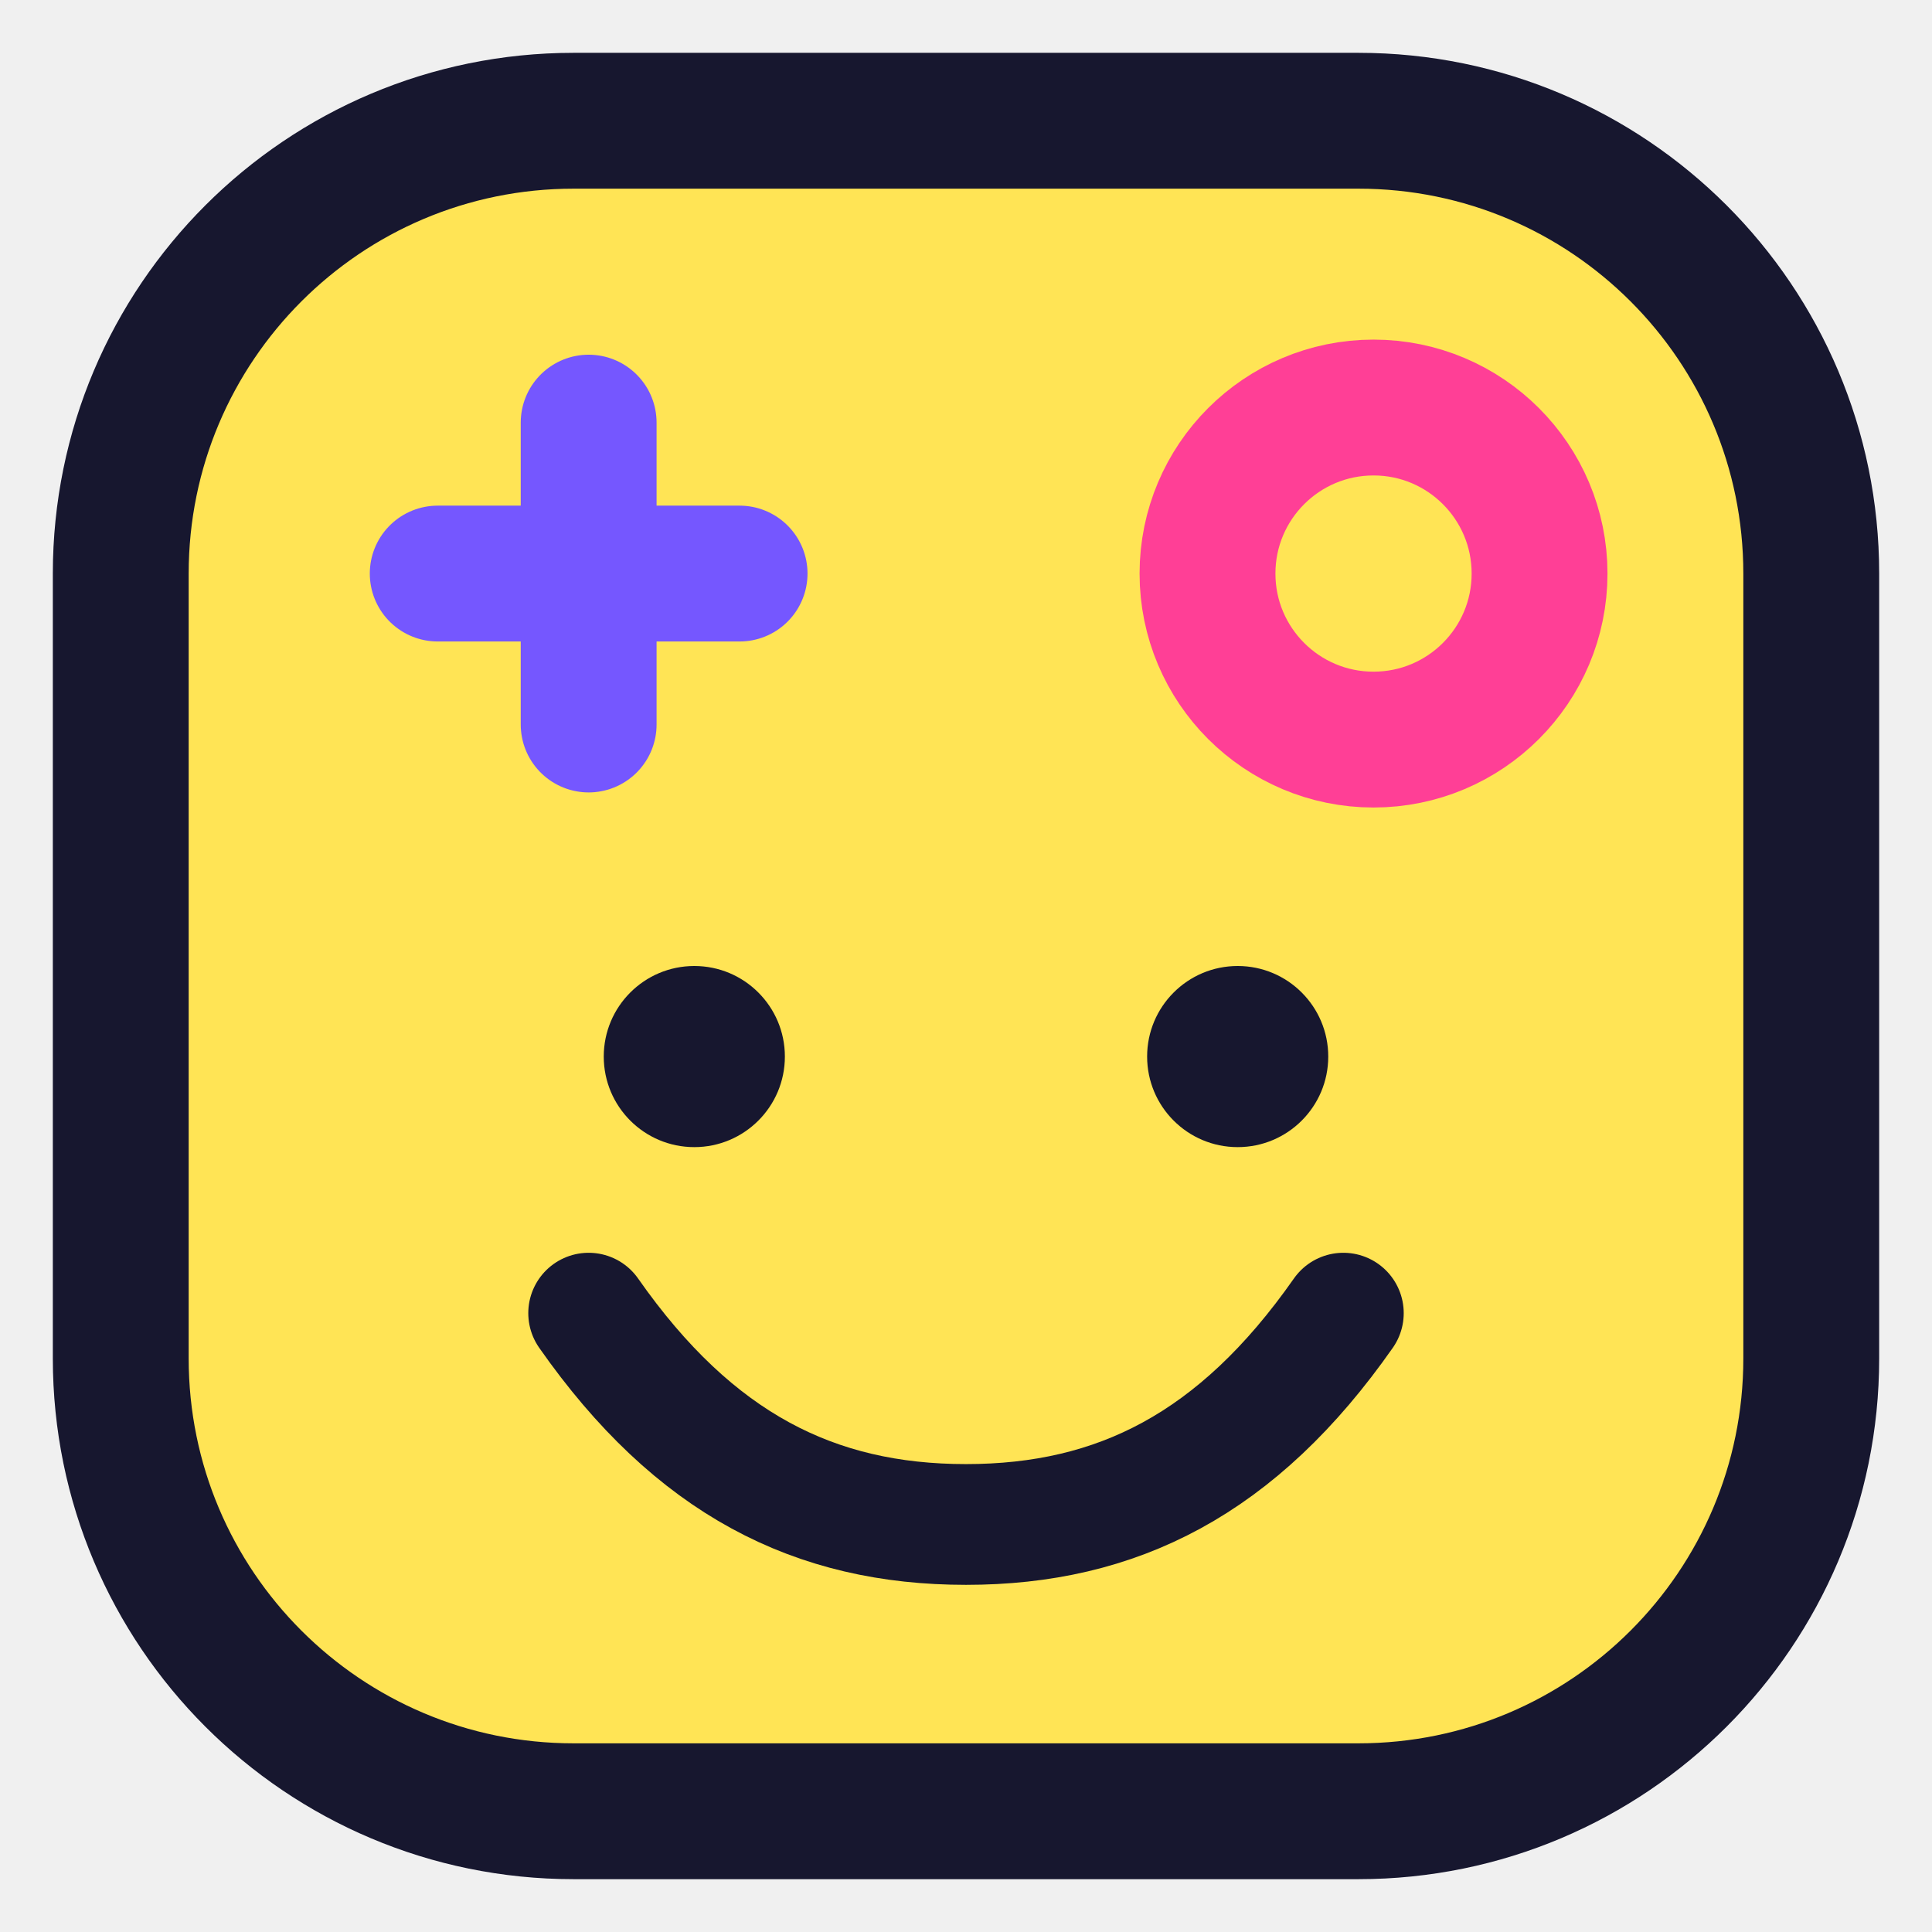
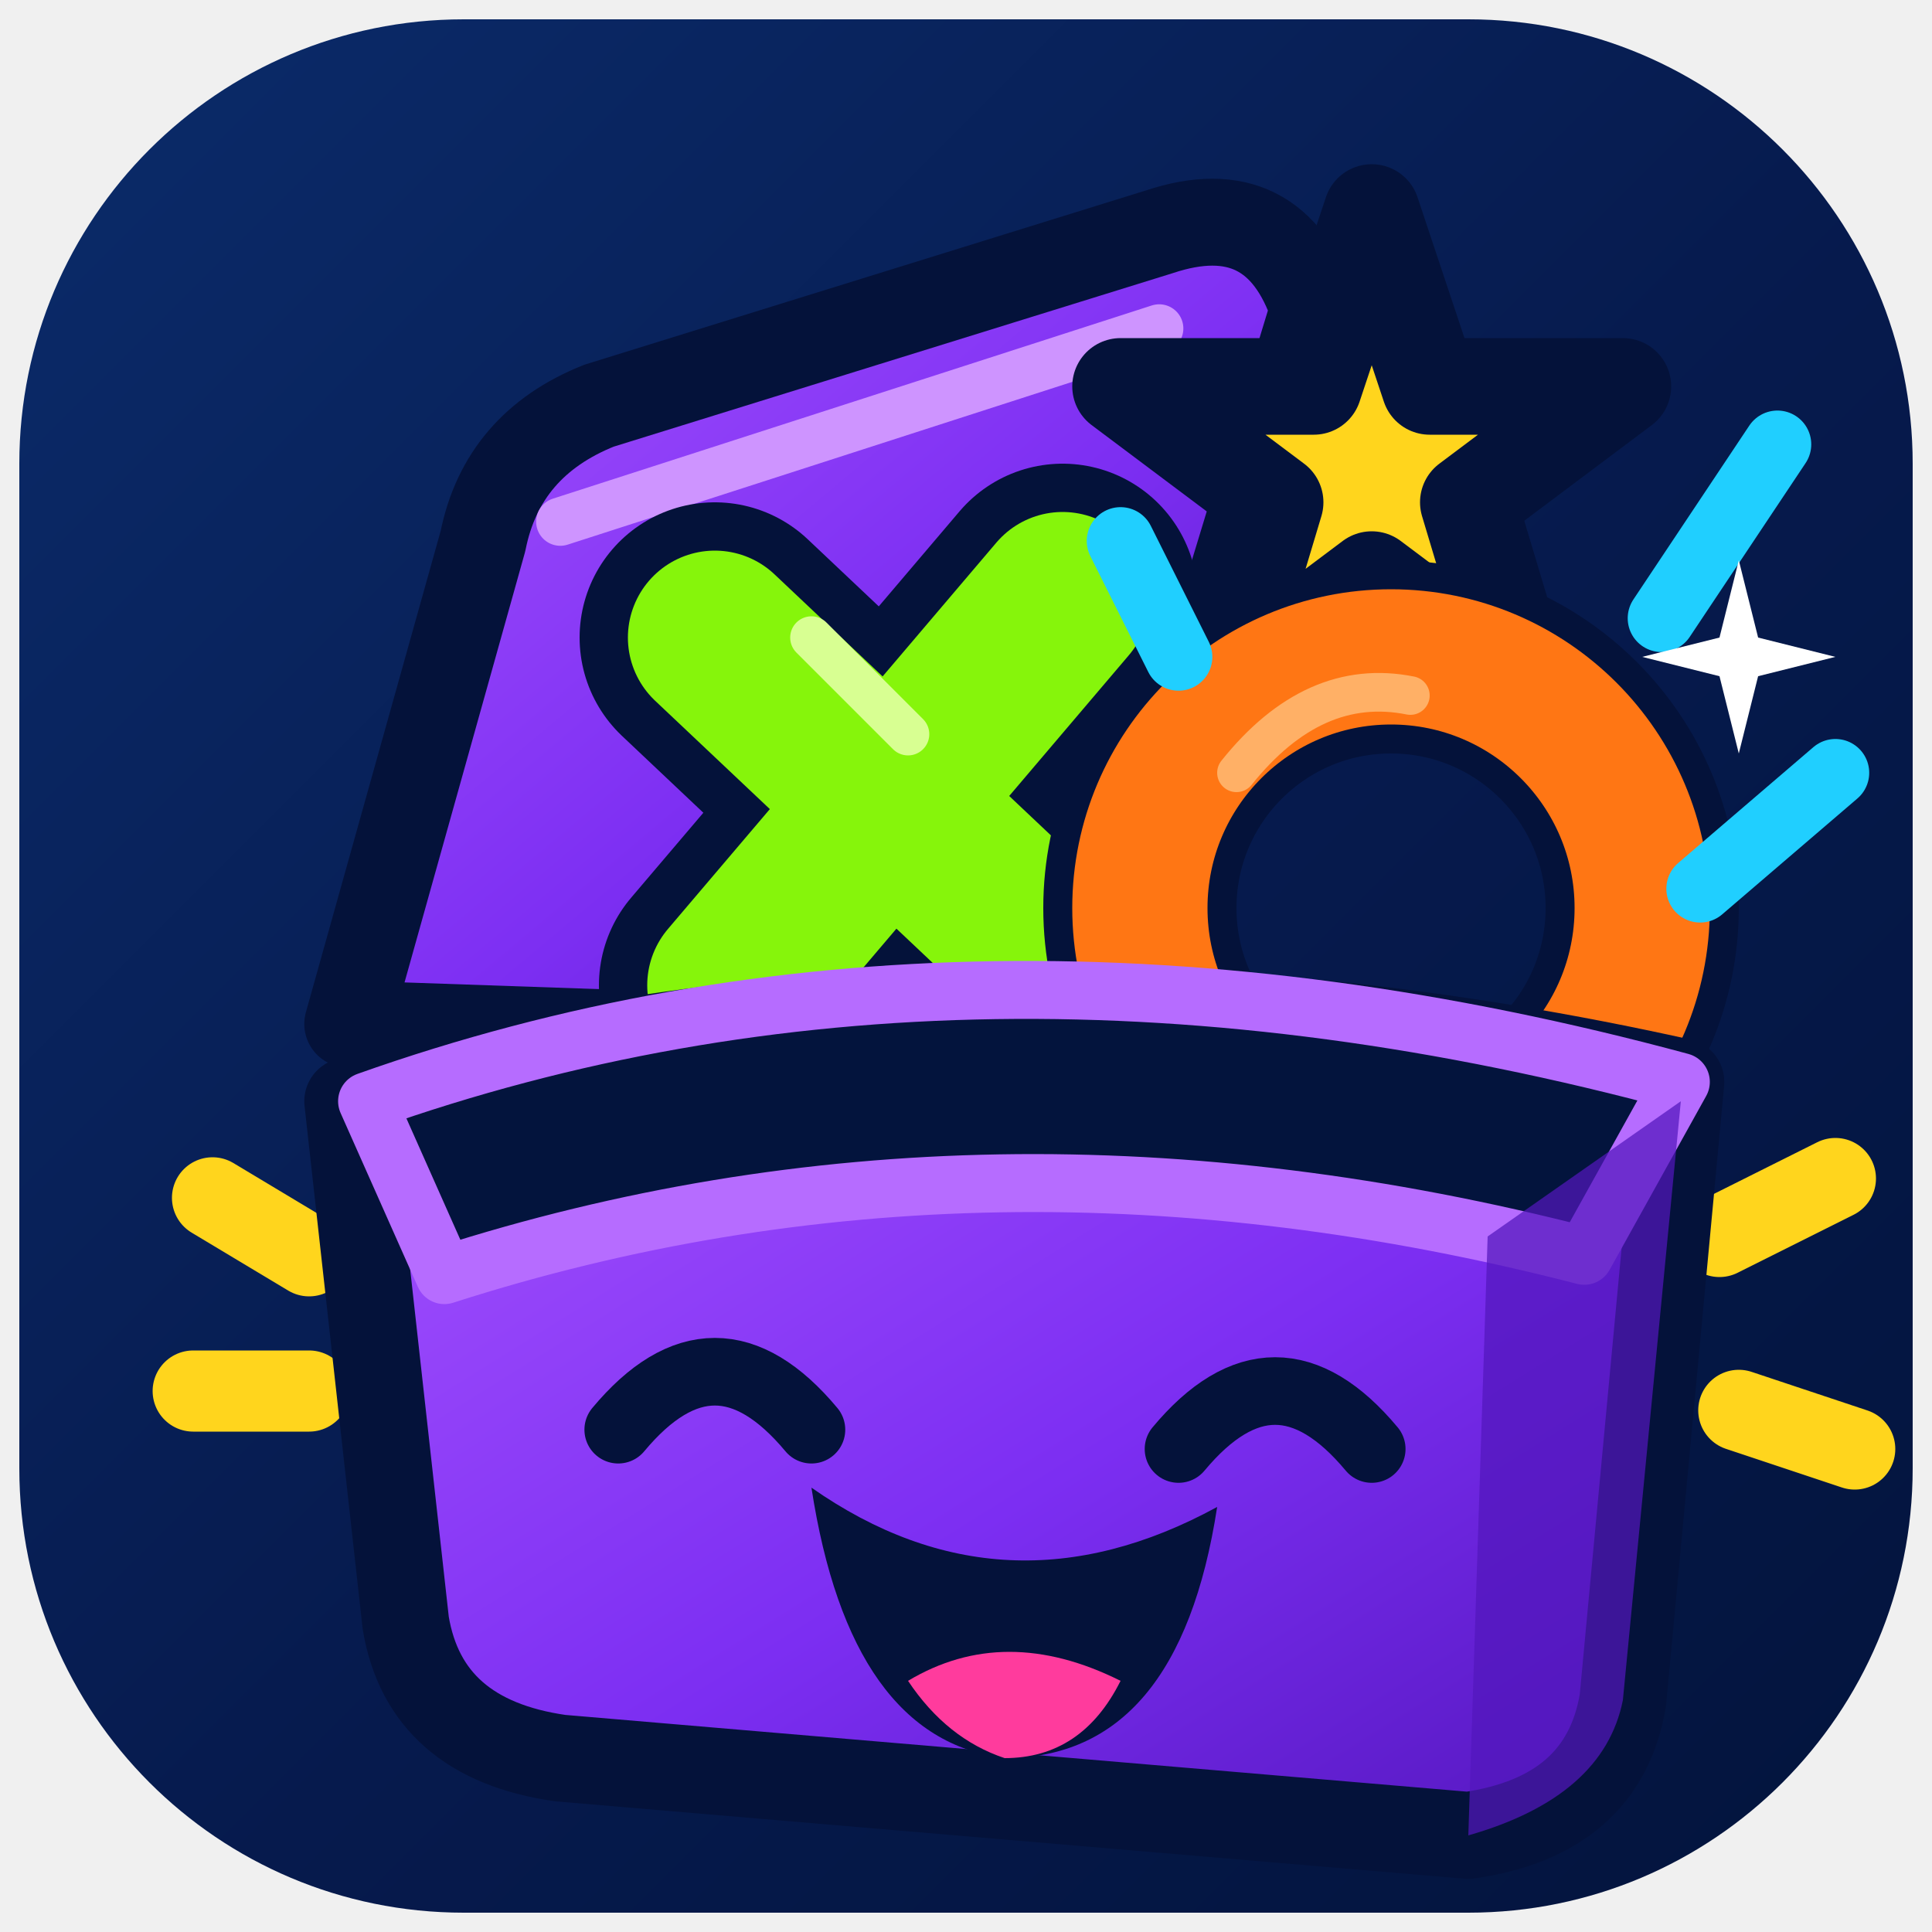
- <svg xmlns="http://www.w3.org/2000/svg" viewBox="0 0 128 128" role="img" aria-label="Simple Family Games icon">
-   <rect x="8" y="8" width="112" height="112" rx="30" fill="#ffe455" stroke="#17172f" stroke-width="9" />
-   <path d="M29 38h20M39 28v20" stroke="#7557ff" stroke-width="9" stroke-linecap="round" />
-   <circle cx="91" cy="38" r="11" fill="none" stroke="#ff3f96" stroke-width="9" />
-   <circle cx="46" cy="70" r="6" fill="#17172f" />
-   <circle cx="82" cy="70" r="6" fill="#17172f" />
-   <path d="M39 87c7 10 15 14 25 14s18-4 25-14" fill="none" stroke="#17172f" stroke-width="8" stroke-linecap="round" />
+ <svg xmlns="http://www.w3.org/2000/svg" viewBox="0 0 100 100" role="img" aria-labelledby="title description">
+   <defs>
+     <linearGradient id="background" x1="0" y1="0" x2="1" y2="1">
+       <stop offset="0" stop-color="#0B2B6A" />
+       <stop offset=".55" stop-color="#061A4D" />
+       <stop offset="1" stop-color="#03143D" />
+     </linearGradient>
+     <linearGradient id="purple" x1="0" y1="0" x2="1" y2="1">
+       <stop offset="0" stop-color="#A654FF" />
+       <stop offset=".55" stop-color="#7C2EF2" />
+       <stop offset="1" stop-color="#5216BC" />
+     </linearGradient>
+   </defs>
+   <rect x="1" y="1" width="98" height="98" rx="23" fill="url(#background)" />
+   <g fill="none" stroke="#FFD51D" stroke-linecap="round" stroke-width="4.2">
+     <path d="m11 62 5 3M10 72h6M89 64l6-3M90 73l6 2" />
+   </g>
+   <path d="M18 53l7-25q1-5 6-7l29-9q6-2 8 4l-7 23-14 15Z" fill="url(#purple)" stroke="#04123A" stroke-linecap="round" stroke-linejoin="round" stroke-width="4.5" />
+   <path d="m29 27 31-10" fill="none" stroke="#CE94FF" stroke-linecap="round" stroke-width="2.5" />
+   <path d="m71 11 3 9h10l-8 6 3 10-8-6-8 6 3-10-8-6h10Z" fill="#FFD51D" stroke="#04123A" stroke-linejoin="round" stroke-width="5" />
+   <g fill="none" stroke-linecap="round">
+     <path d="m37 33 18 17M55 31 38 51" stroke="#04123A" stroke-width="14" />
+     <path d="m37 33 18 17M55 31 38 51" stroke="#86F50B" stroke-width="9" />
+     <path d="m42 33 5 5" stroke="#D8FF92" stroke-width="2.2" />
+     <circle cx="72" cy="47" r="13" stroke="#04123A" stroke-width="10" />
+     <circle cx="72" cy="47" r="13" stroke="#FF7614" stroke-width="7" />
+     <path d="M64 40q4-5 9-4" stroke="#FFB066" stroke-width="2" />
+     <path d="m61 34-3-6M86 32l6-9M88 46l7-6" stroke="#20CFFF" stroke-width="3.5" />
+   </g>
+   <path d="m90 29 1 4 4 1-4 1-1 4-1-4-4-1 4-1Z" fill="#FFF" />
+   <path d="M18 57q33-9 69-1l-3 32q-1 6-8 7l-47-4q-7-1-8-7Z" fill="url(#purple)" stroke="#04123A" stroke-linejoin="round" stroke-width="4.5" />
+   <path d="M19 57q31-11 68-1l-5 9q-31-8-59 1Z" fill="#03143D" stroke="#B66CFF" stroke-linejoin="round" stroke-width="3" />
+   <path d="m77 64 10-7-3 31q-1 5-8 7Z" fill="#5216BC" opacity=".72" />
+   <g fill="none" stroke="#04123A" stroke-linecap="round" stroke-width="3.5">
+     <path d="M32 74q5-6 10 0M61 75q5-6 10 0" />
+   </g>
+   <path d="M42 77q10 7 21 1-2 13-11 13-8-1-10-14Z" fill="#04123A" />
+   <path d="M47 87q5-3 11 0-2 4-6 4-3-1-5-4Z" fill="#FF3B9D" />
</svg>
